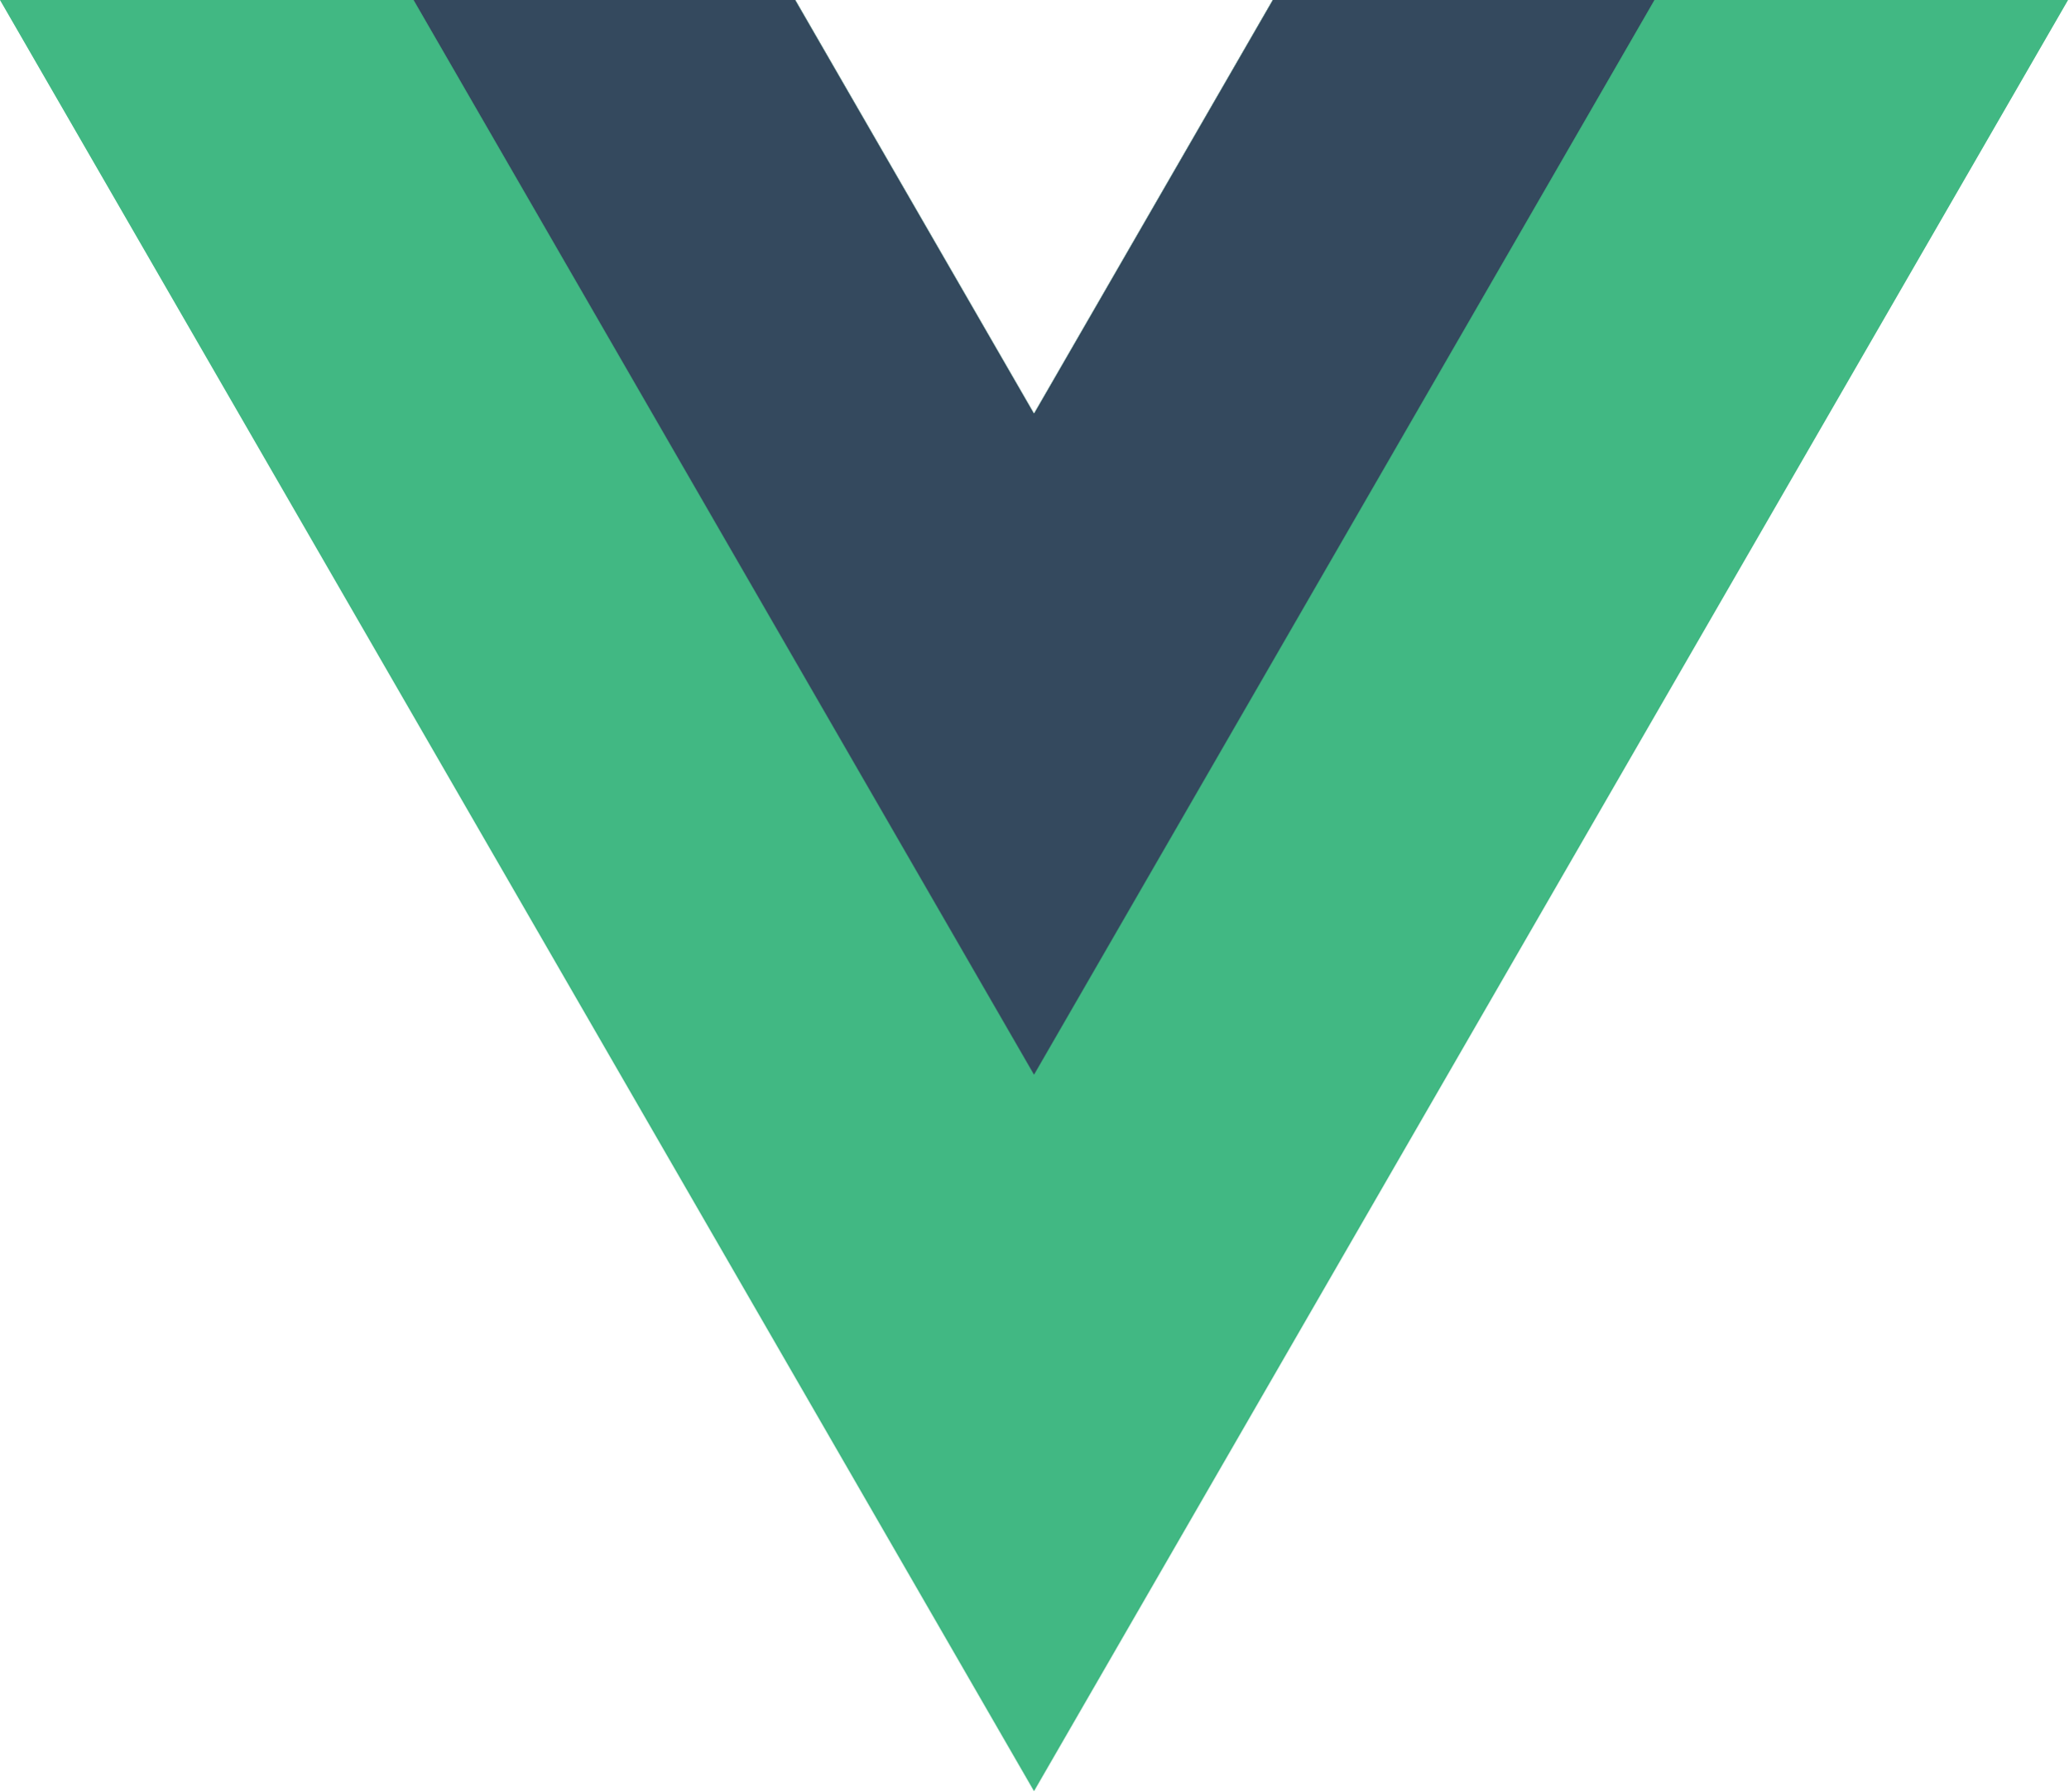
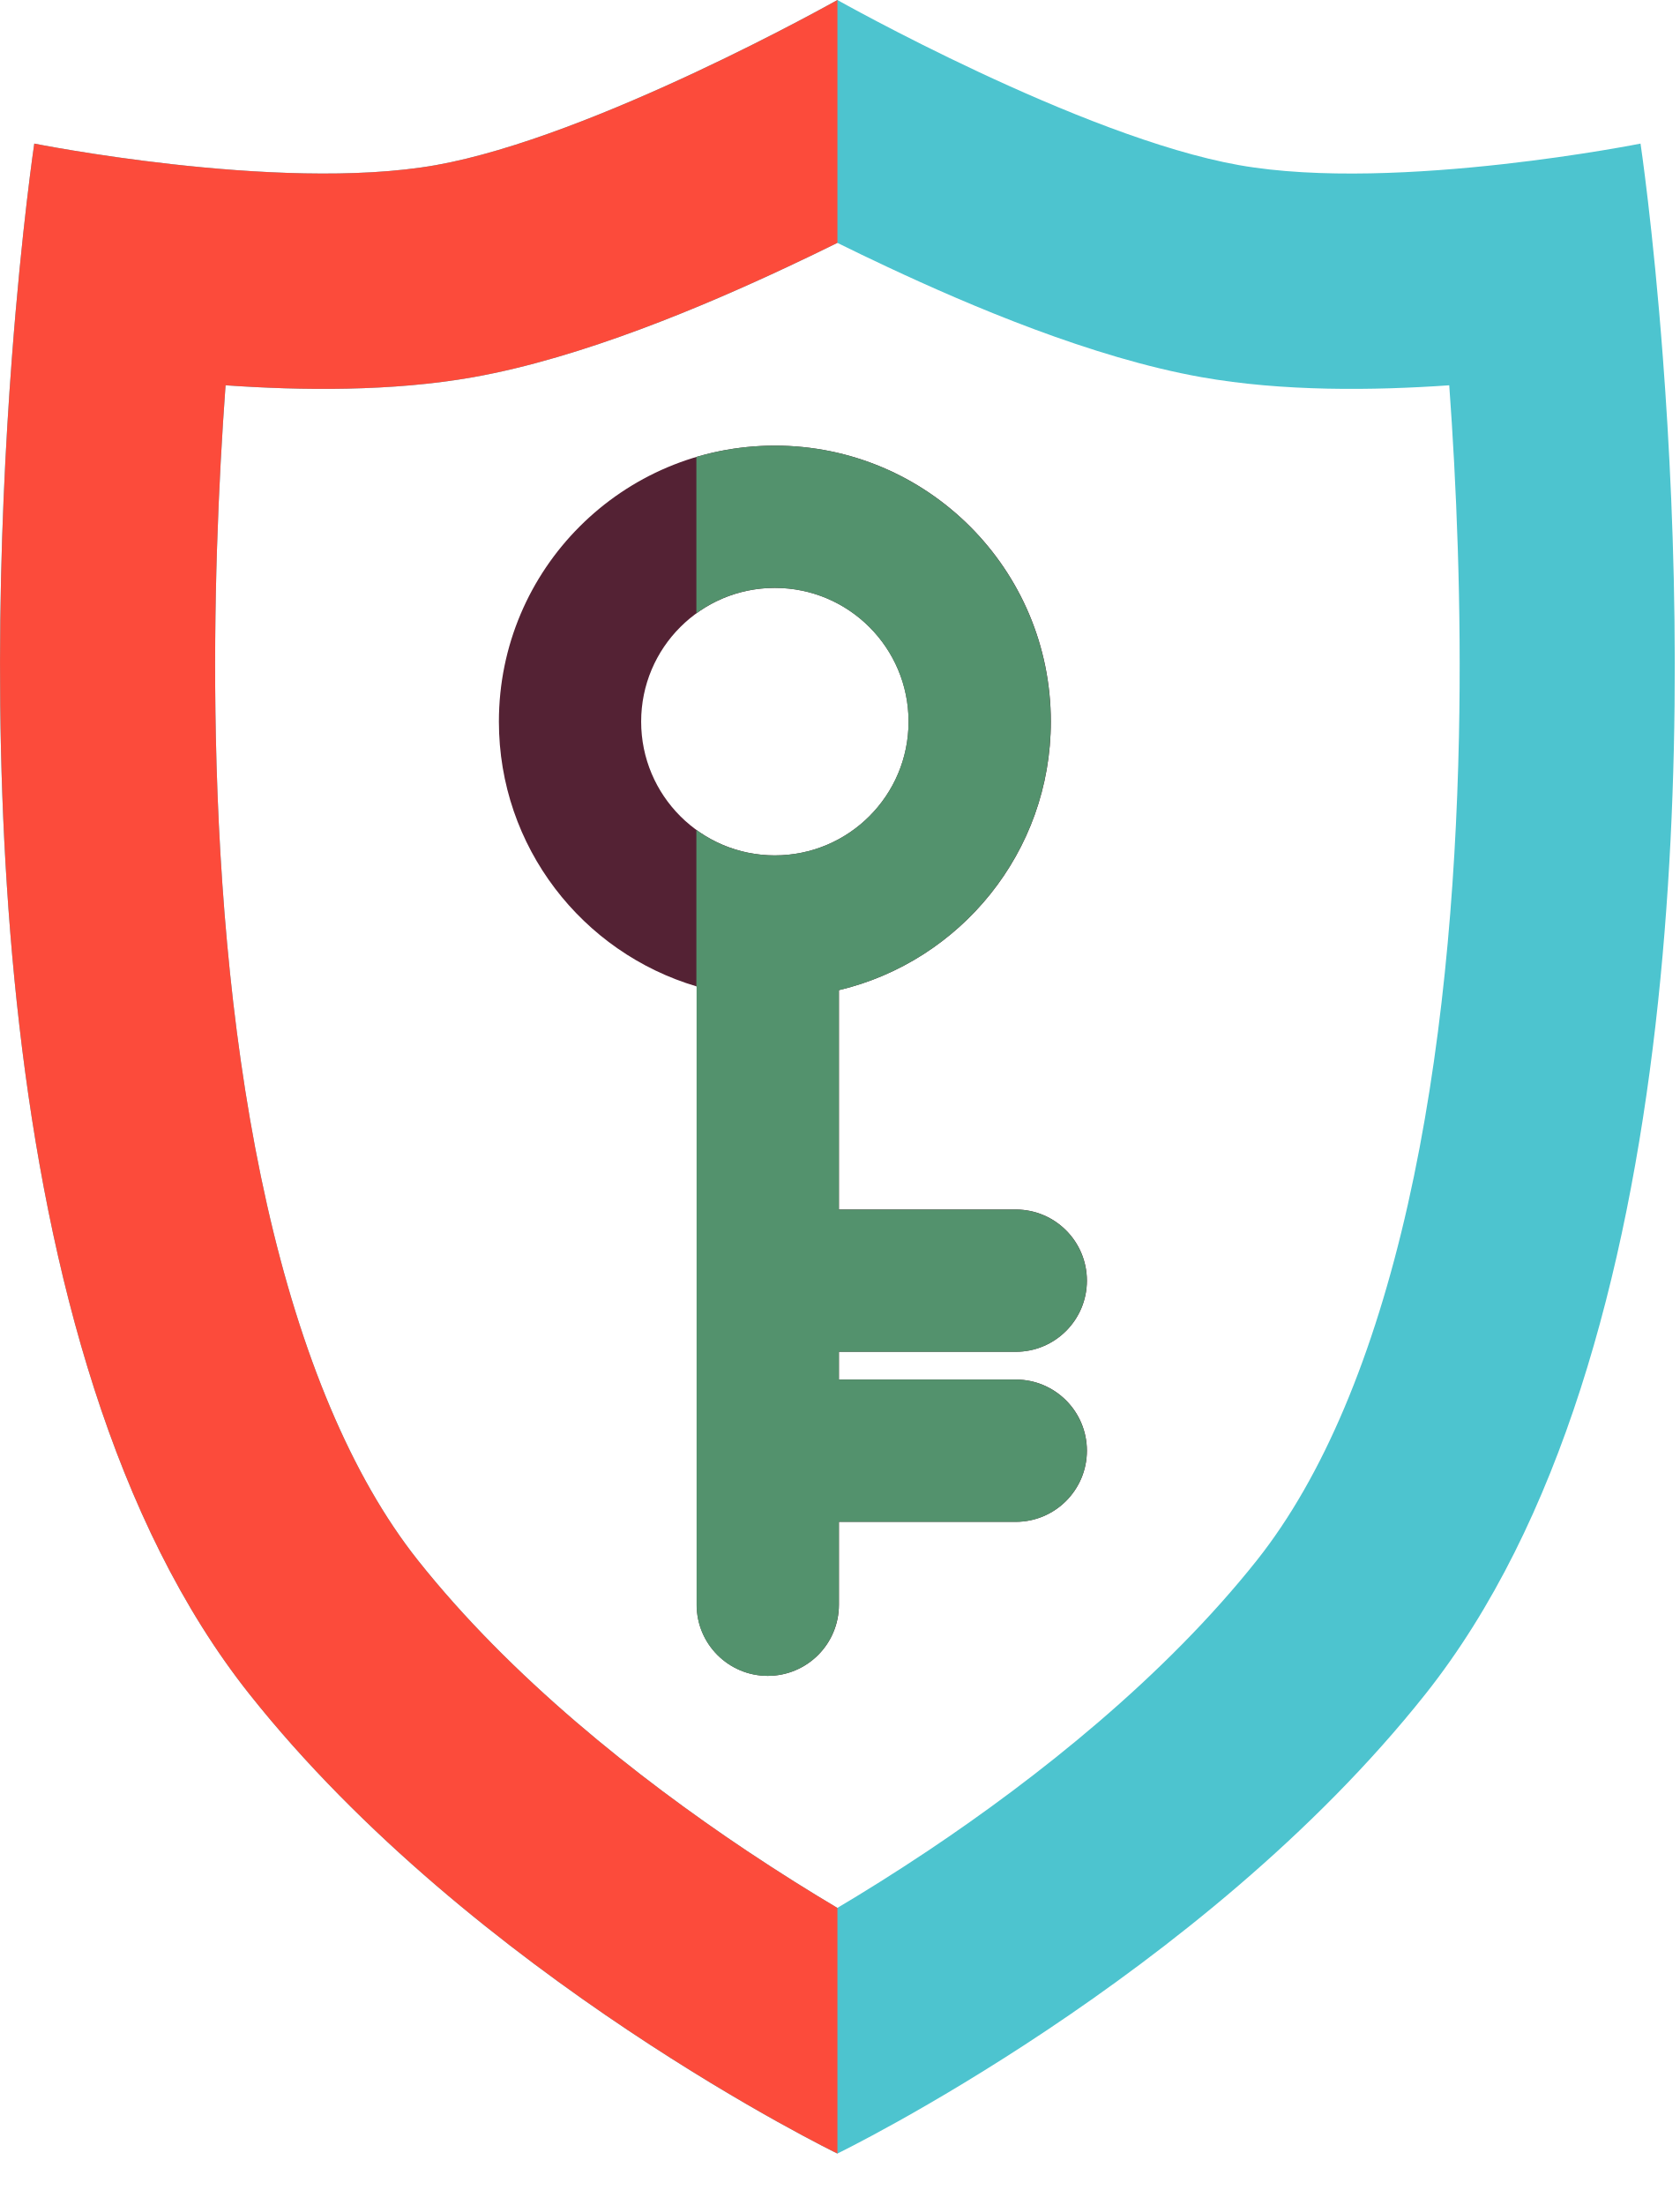
- <svg xmlns="http://www.w3.org/2000/svg" viewBox="0 0 261.76 226.69">
-   <path d="M161.096.001l-30.225 52.351L100.647.001H-.005l130.877 226.688L261.749.001z" fill="#41b883" />
-   <path d="M161.096.001l-30.225 52.351L100.647.001H52.346l78.526 136.01L209.398.001z" fill="#34495e" />
+ <svg xmlns="http://www.w3.org/2000/svg" width="32" height="42" viewBox="0 0 32 42" fill="none">
+   <path fill-rule="evenodd" clip-rule="evenodd" d="M15.952 0C15.952 0 11.322 2.608 8.303 3.145C6.788 3.414 4.825 3.301 3.266 3.126C1.774 2.959 0.653 2.735 0.653 2.735C0.653 2.735 0.414 4.33 0.225 6.828C-0.262 13.282 -0.416 25.757 4.751 32.269C9.03 37.663 15.952 41.02 15.952 41.02C15.952 41.02 22.874 37.663 27.154 32.269C32.321 25.757 32.167 13.282 31.679 6.828C31.491 4.33 31.252 2.735 31.252 2.735C31.252 2.735 30.131 2.959 28.638 3.126C27.08 3.301 25.116 3.414 23.602 3.145C20.582 2.608 15.952 0 15.952 0ZM27.608 7.339C26.163 7.44 24.438 7.46 22.886 7.184C20.804 6.814 18.473 5.82 16.908 5.086C16.57 4.928 16.249 4.773 15.952 4.626C15.656 4.773 15.335 4.928 14.997 5.086C13.432 5.82 11.1 6.814 9.019 7.184C7.466 7.46 5.741 7.44 4.297 7.339C4.162 9.188 4.06 11.518 4.112 14.03C4.173 16.99 4.445 20.105 5.085 22.941C5.733 25.812 6.698 28.127 7.96 29.718C9.727 31.945 12.139 33.858 14.231 35.256C14.863 35.677 15.447 36.041 15.952 36.341C16.457 36.041 17.042 35.677 17.673 35.256C19.765 33.858 22.177 31.945 23.945 29.718C25.207 28.127 26.172 25.812 26.82 22.941C27.459 20.105 27.732 16.99 27.793 14.03C27.845 11.518 27.743 9.188 27.608 7.339Z" fill="#4DC4CF" />
+   <path fill-rule="evenodd" clip-rule="evenodd" d="M15.953 0C15.953 7.89845e-05 15.953 0 15.953 0C15.953 0 11.322 2.608 8.303 3.145C6.788 3.414 4.825 3.301 3.266 3.126C1.774 2.959 0.653 2.735 0.653 2.735C0.653 2.735 0.414 4.33 0.226 6.828C-0.262 13.282 -0.416 25.757 4.751 32.269C9.031 37.663 15.953 41.02 15.953 41.02C15.953 41.02 15.953 41.02 15.953 41.02V36.34C15.953 36.34 15.953 36.341 15.953 36.341C15.447 36.041 14.863 35.677 14.232 35.256C12.139 33.858 9.727 31.945 7.96 29.718C6.698 28.127 5.733 25.812 5.085 22.941C4.446 20.105 4.173 16.99 4.112 14.03C4.06 11.518 4.162 9.188 4.297 7.339C5.741 7.44 7.467 7.46 9.019 7.184C11.101 6.814 13.432 5.82 14.997 5.086C15.335 4.928 15.656 4.773 15.953 4.626C15.953 4.626 15.953 4.626 15.953 4.626V0Z" fill="#FC4B3B" />
+   <path fill-rule="evenodd" clip-rule="evenodd" d="M12.214 13.745C12.214 12.338 13.355 11.198 14.761 11.198C16.169 11.198 17.309 12.338 17.309 13.745C17.309 15.152 16.169 16.293 14.761 16.293C13.355 16.293 12.214 15.152 12.214 13.745ZM14.761 8.488C11.858 8.488 9.504 10.841 9.504 13.745C9.504 16.131 11.094 18.146 13.272 18.789V30.566C13.272 31.314 13.879 31.921 14.627 31.921C15.375 31.921 15.982 31.314 15.982 30.566V28.987H19.351C20.099 28.987 20.706 28.38 20.706 27.632C20.706 26.884 20.099 26.277 19.351 26.277H15.982V25.748H19.351C20.099 25.748 20.706 25.142 20.706 24.393C20.706 23.645 20.099 23.038 19.351 23.038H15.982V18.86C18.297 18.31 20.019 16.229 20.019 13.745C20.019 10.841 17.665 8.488 14.761 8.488Z" fill="#542234" />
+   <path fill-rule="evenodd" clip-rule="evenodd" d="M13.266 18.788C13.268 18.788 13.269 18.789 13.27 18.789V30.567C13.27 31.315 13.877 31.922 14.625 31.922C15.374 31.922 15.98 31.315 15.98 30.567V28.988H19.349C20.098 28.988 20.704 28.381 20.704 27.633C20.704 26.884 20.098 26.277 19.349 26.277H15.98V25.749H19.349C20.098 25.749 20.704 25.142 20.704 24.394C20.704 23.645 20.098 23.039 19.349 23.039H15.98V18.861C18.295 18.311 20.017 16.229 20.017 13.746C20.017 10.842 17.663 8.488 14.76 8.488C14.241 8.488 13.74 8.563 13.266 8.703V11.682C13.686 11.377 14.202 11.198 14.76 11.198C16.167 11.198 17.307 12.339 17.307 13.746C17.307 15.153 16.167 16.293 14.76 16.293C14.202 16.293 13.686 16.114 13.266 15.809V18.788Z" fill="#53926D" />
</svg>
